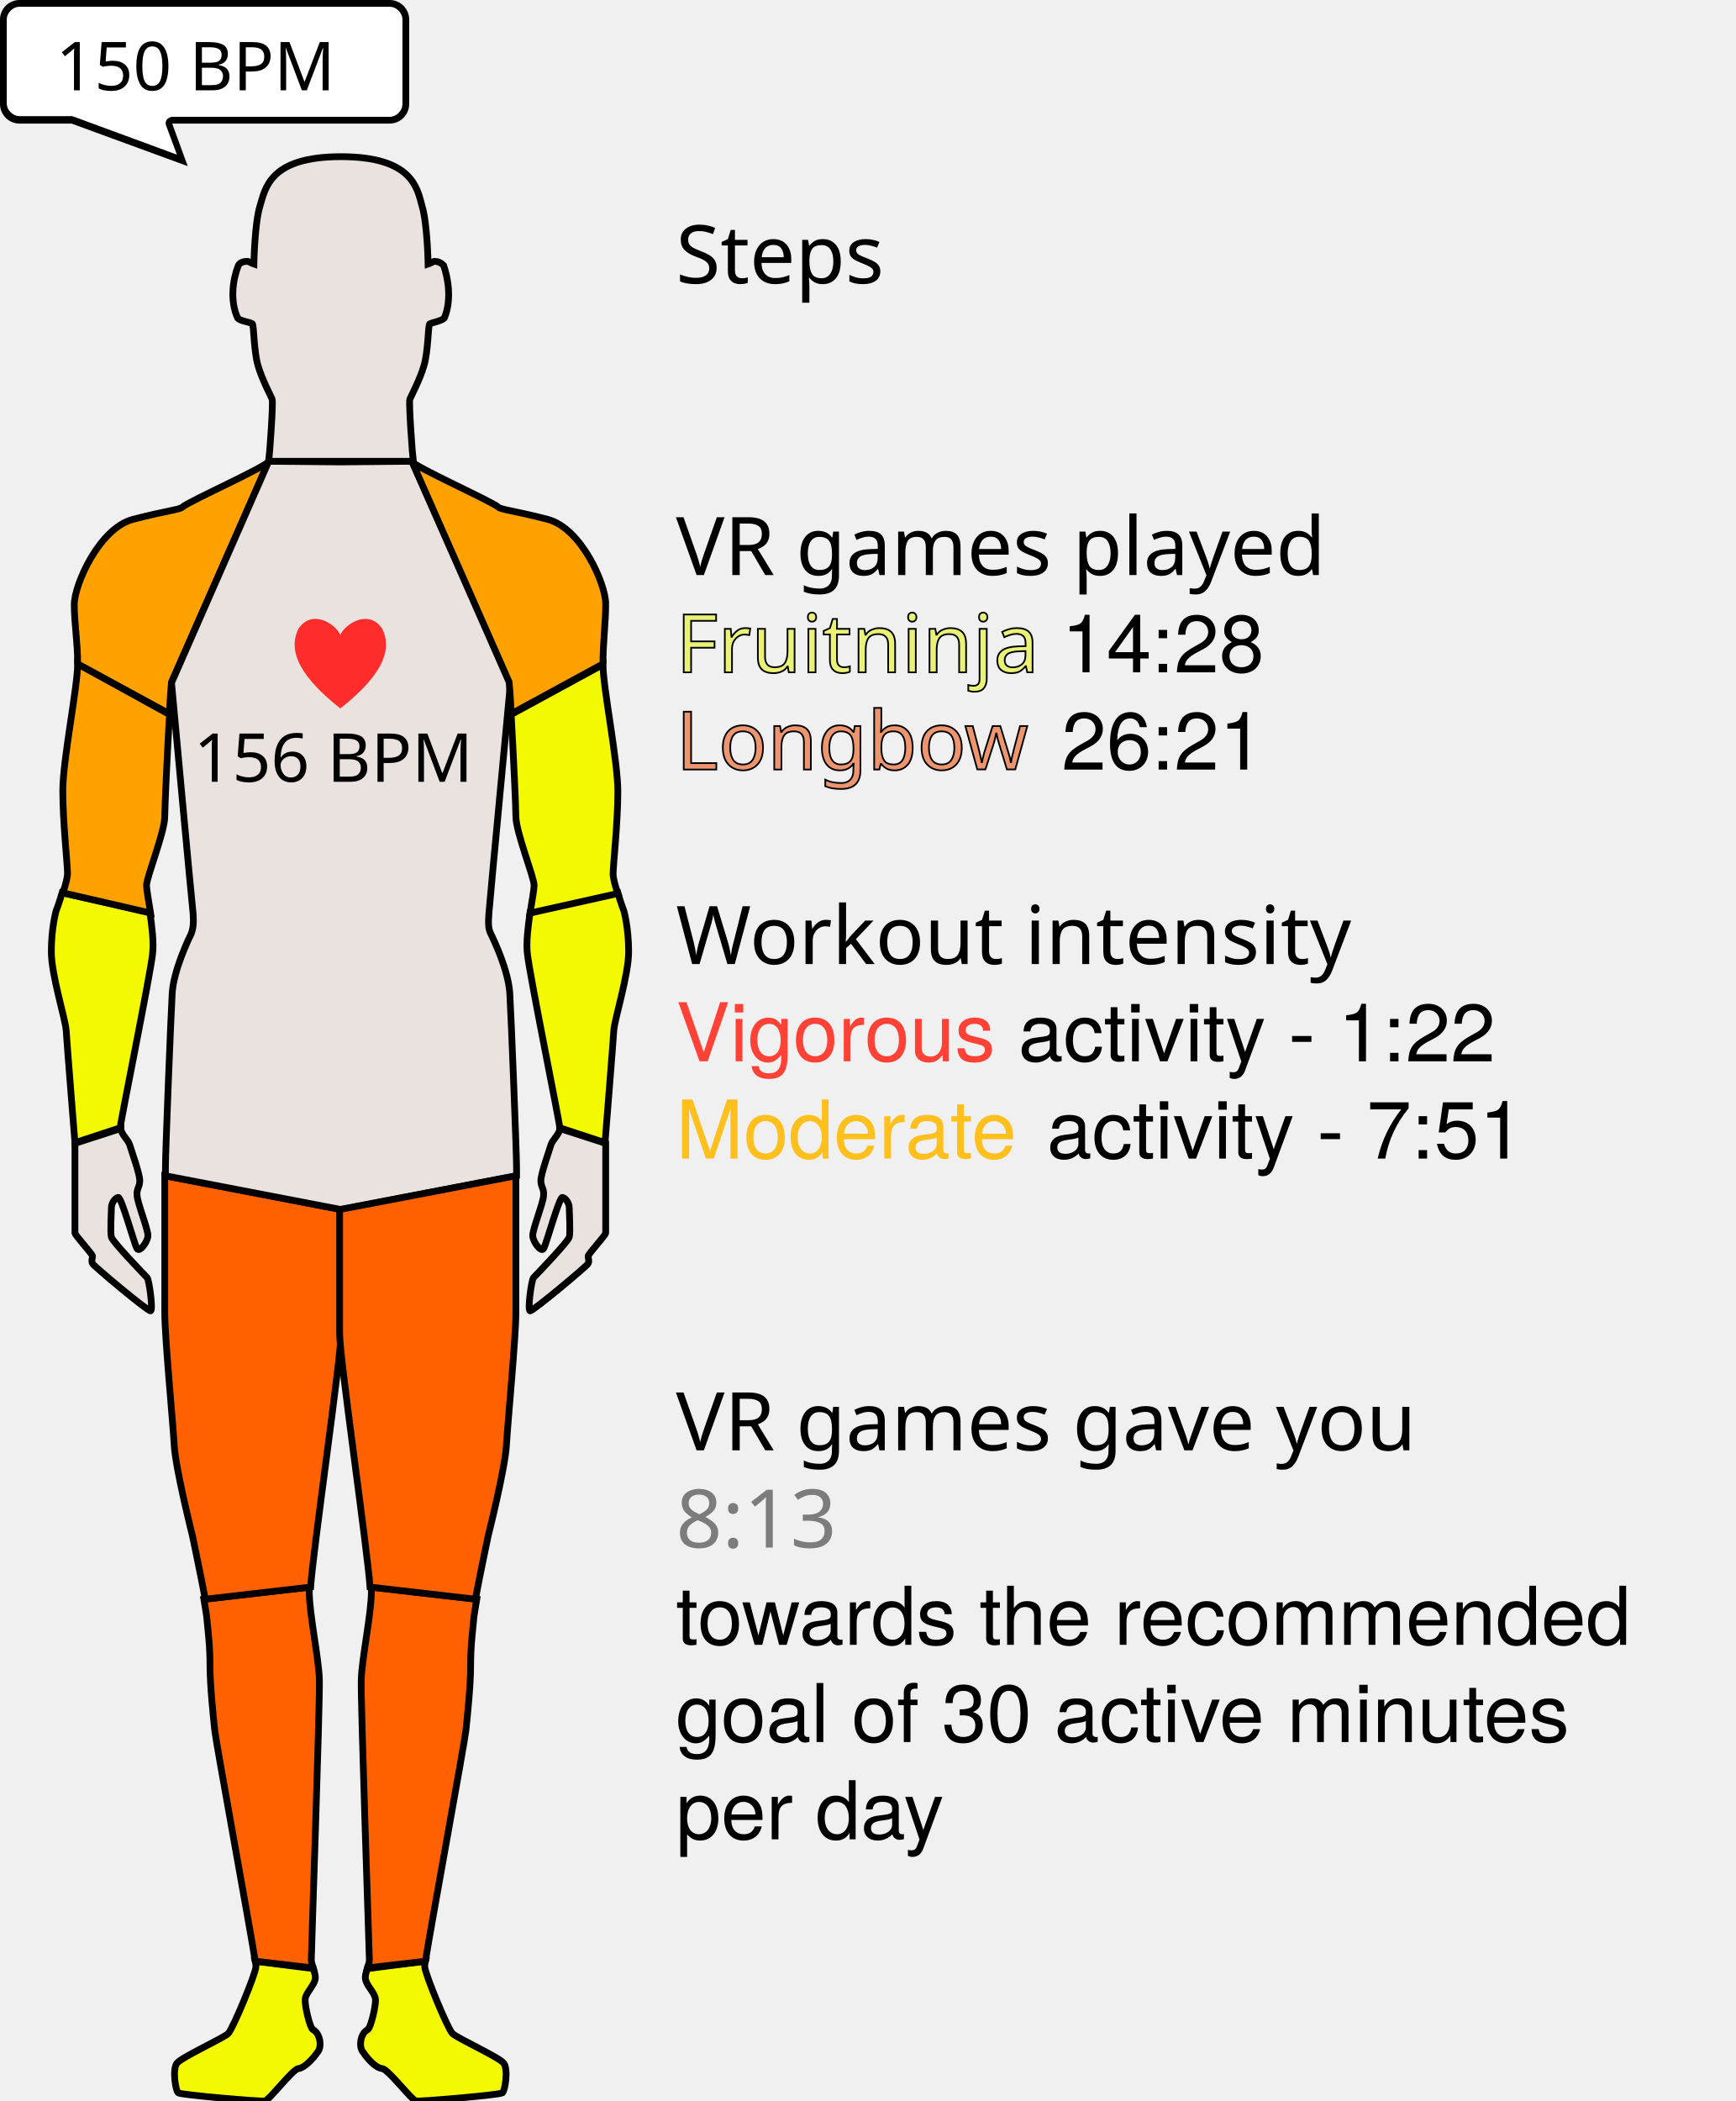
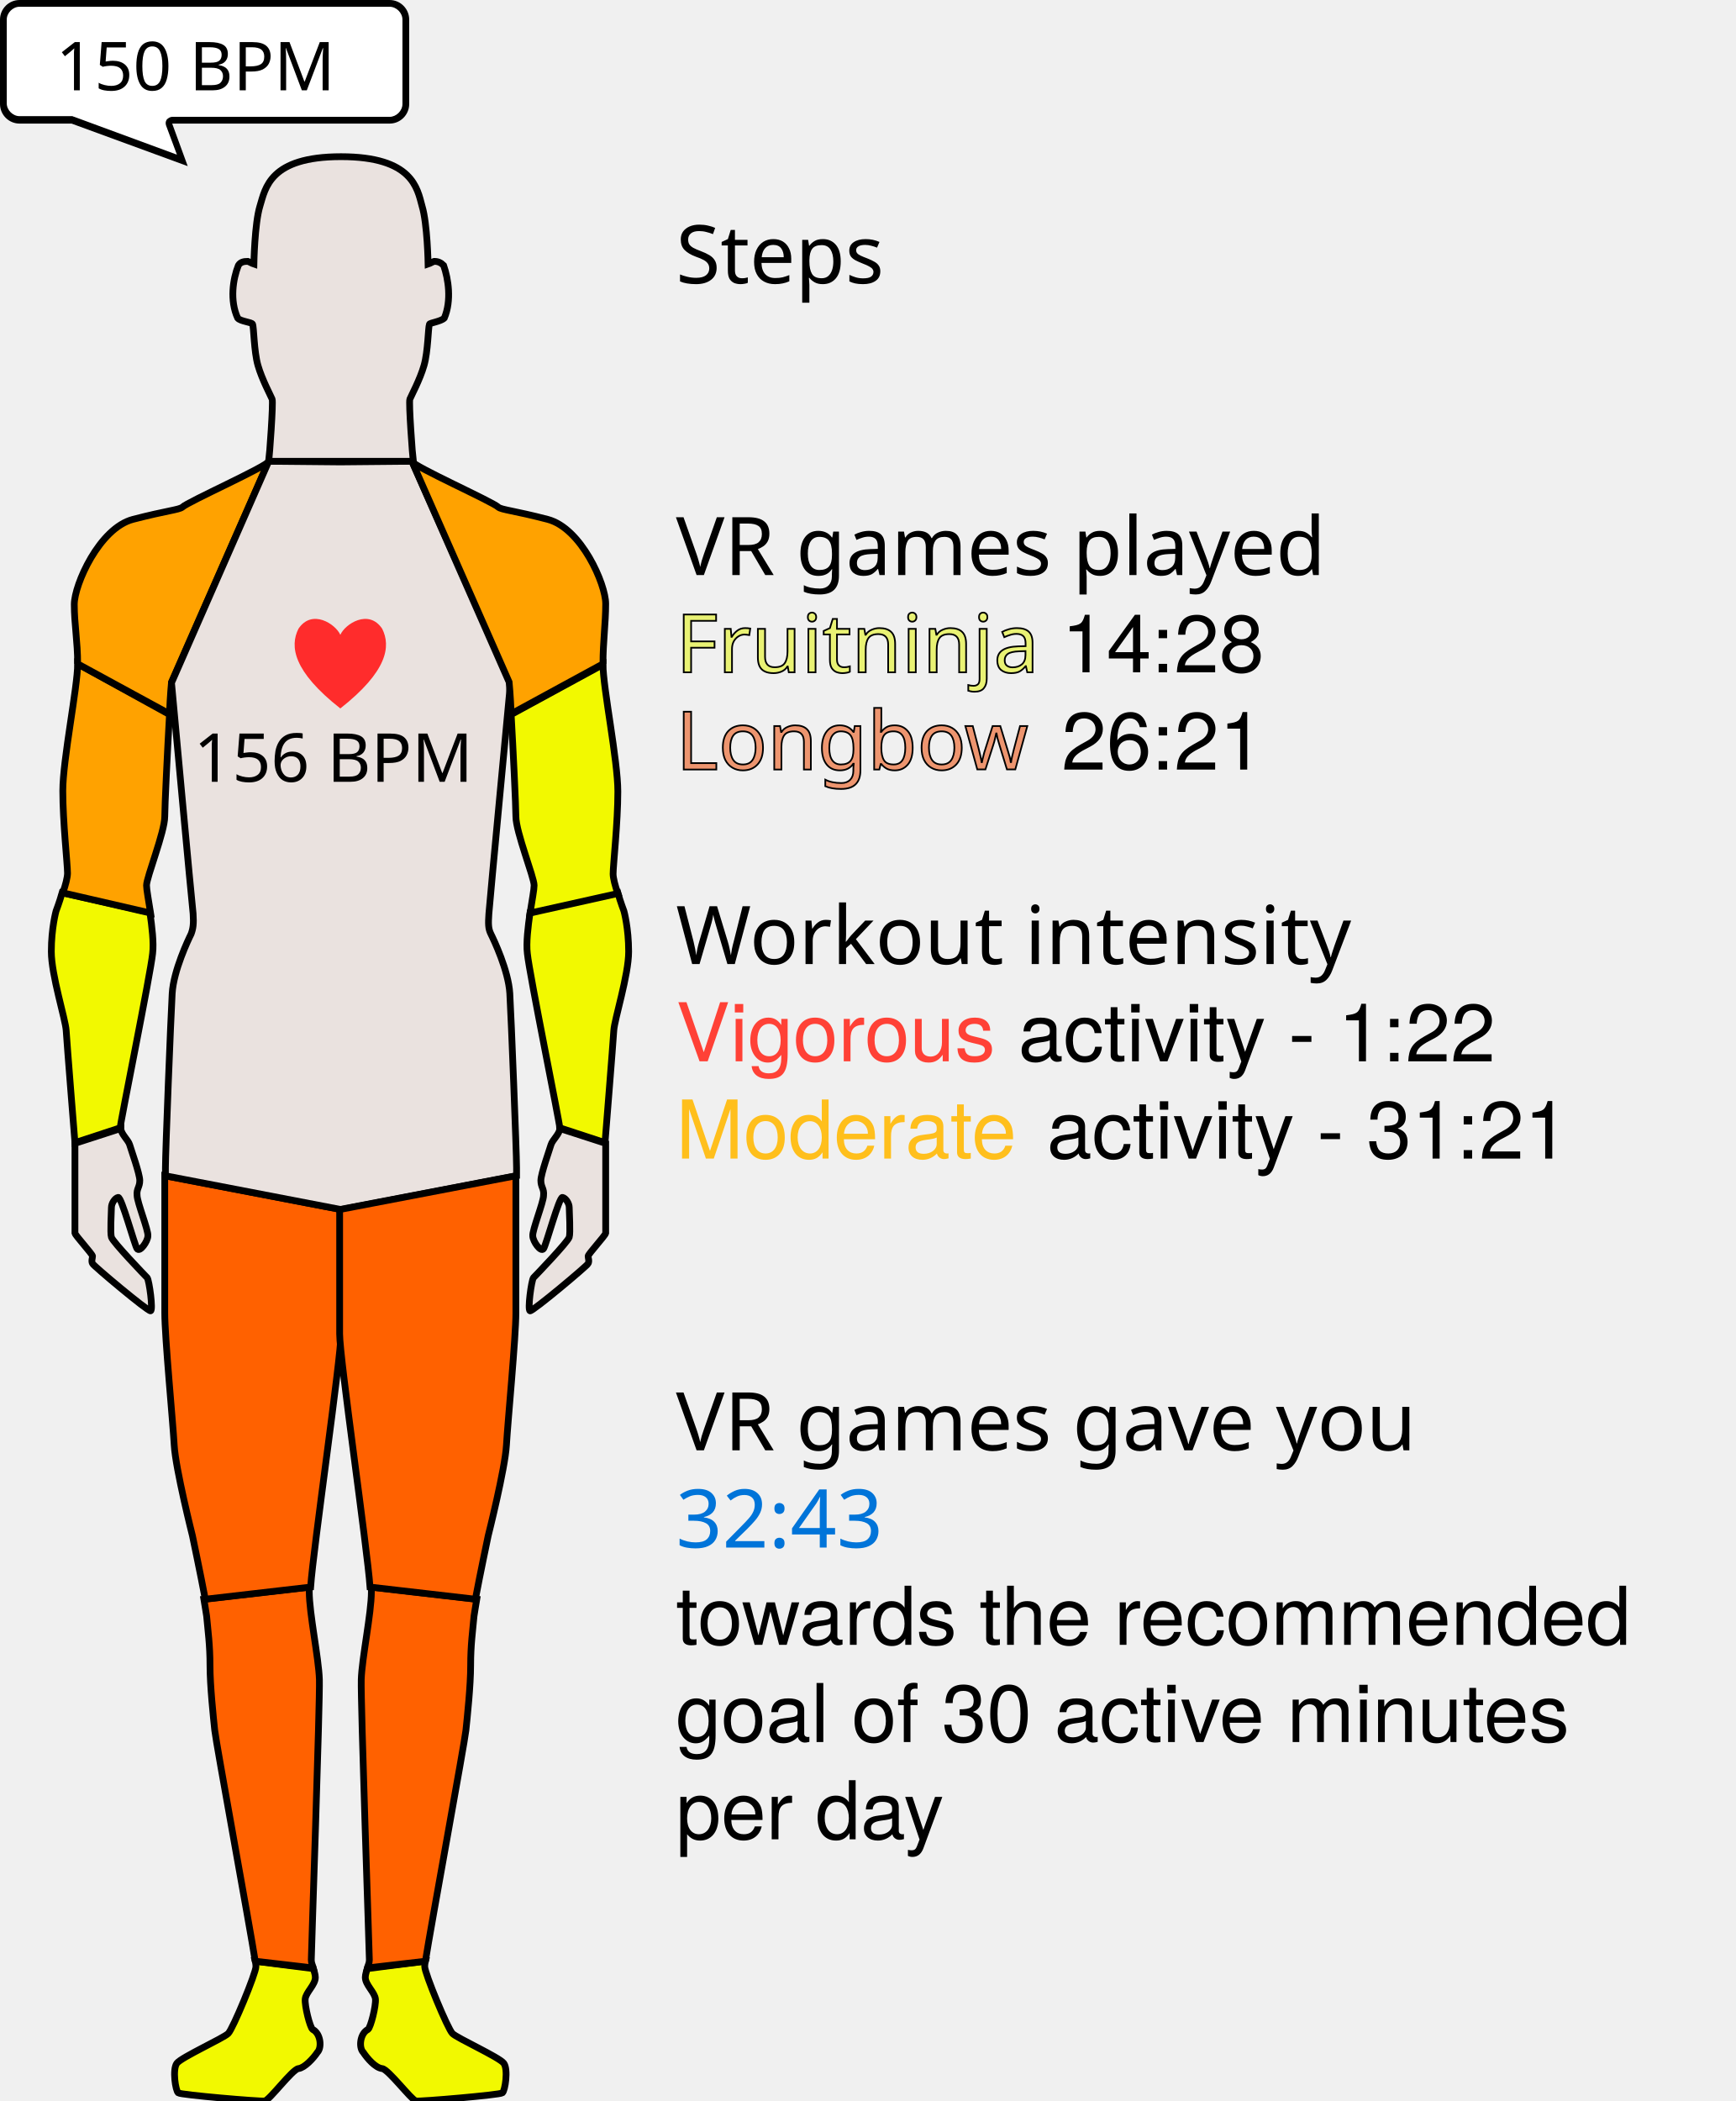
<svg xmlns="http://www.w3.org/2000/svg" version="1.1" id="Layer_1" x="0px" y="0px" viewBox="0 0 257 311.1" style="enable-background:new 0 0 257 311.1;" xml:space="preserve">
  <style type="text/css">
	.st0{fill:#F2F900;stroke:#000000;stroke-miterlimit:10;}
	.st1{fill:#FF6100;stroke:#000000;stroke-miterlimit:10;}
	.st2{fill:#EAE2DF;stroke:#000000;stroke-miterlimit:10;}
	.st3{fill:#FFA200;stroke:#000000;stroke-miterlimit:10;}
	.st4{fill:#FF2C2C;}
	.st5{fill:#FFFFFF;}
	.st6{font-family:'HelveticaNeue-Bold';}
	.st7{font-size:10px;}
	.st8{font-size:12px;}
	.st9{enable-background:new    ;}
	.st10{fill:#E9F274;stroke:#000000;stroke-width:0.25;stroke-miterlimit:10;}
	.st11{fill:#ED956F;stroke:#000000;stroke-width:0.25;stroke-miterlimit:10;}
	.st12{font-family:'HelveticaNeue';}
	.st13{fill:#FF4136;}
	.st14{fill:#FFBF1C;}
- 	.st15{fill:#7C7C7C;}
+ 	.st15{fill:#0074D9;}
</style>
  <g>
    <path class="st0" d="M37.8,290.4c0.1,0.4,0.1,0.7,0.1,0.8c0,1-3.4,9.2-4.1,9.9c-0.7,0.7-6.9,3.5-7.6,4.4s-0.2,4.1,0.2,4.4   s12.1,1.3,12.8,1.2s4.1-4.7,5-4.8s2.2-1.5,2.8-2.4c0.7-0.7,0.5-2.8-0.7-3.4c-0.4-0.3-1.2-3.5-1.1-4.5c0.1-1,1.5-2.1,1.5-3.2   c0-0.5-0.2-0.9-0.3-1.3L37.8,290.4z" />
    <path class="st1" d="M37.8,290.4l8.6,1c-0.1-0.4-0.3-0.7-0.3-1.2c0-1,1.3-38.3,1.2-41.5s-1.5-9.8-1.5-13c0-0.2,0-0.4,0-0.7   l-15.6,1.8l0,0c0.2,1.1,0.3,2,0.4,2.5c0.2,2.2,0.5,4.3,0.5,7.3s0.5,7.7,0.7,9.6C32,258.1,37,285.3,37.8,290.4" />
    <path class="st1" d="M24.4,174.1c0,4.4,0,17.1,0,20.3c0,3.6,1.2,16.1,1.4,19.6c0.2,3.5,2.7,13.4,2.7,13.4s1.2,5.7,1.9,9.4L46,235   c0.4-5.7,4.5-33.9,4.5-37.5c0-3.8,0-18.4,0-18.4L24.4,174.1z" />
    <path class="st0" d="M11.1,169.2c0,0-1.2-14.9-1.3-16.6c-0.1-1.7-2.2-8.2-2.2-11.7s0.7-6,0.7-6s0.5-1.3,0.9-2.7l13,2.9   c0.3,2.1,0.6,4.5,0.4,6.1c-0.3,3-4.8,25.1-4.8,25.8L11.1,169.2z" />
    <path class="st2" d="M17.9,167.1c0,0.8,1.1,1.7,1.3,2.4s1.5,4.3,1.5,5.3s-0.5,1.2-0.4,2.2c0,1,1.7,5.2,1.6,6c0,0.8-1.2,2.5-1.6,1.9   s-2.3-7.7-2.8-7.6c-0.5,0.1-1,0.9-1,1.5s-0.2,3.8,0,4.4c0.2,0.7,5,5.7,5.3,6c0.3,0.4,0.9,4.8,0.5,4.9s-8.5-6.7-8.6-7   c-0.2-0.4,0-0.8,0-1.1s-2.5-3-2.6-3.4c0-0.5,0-13.3,0-13.3L17.9,167.1z" />
    <path class="st3" d="M22.3,135.2c-0.3-1.9-0.6-3.5-0.6-4.1c0-1.2,2.7-7.9,2.7-10.2c0-1.5,0.4-9.8,0.7-15.1l-13.6-7.5   c0,3.4-2.2,14.2-2.2,18.8S10,128,10,129.3c0,0.6-0.3,1.8-0.7,2.9L22.3,135.2z" />
    <path class="st3" d="M11.5,98.3l13.6,7.4c0.1-2.7,0.3-4.7,0.3-4.7l14.4-32.7c-0.1,0.7-12,6-12.8,6.8c-0.5,0.4-2.3,0.5-7.3,1.8   S11,86.6,11,89.5S11.5,95,11.5,98.3" />
    <path class="st2" d="M25.4,101.1c0,0,3,32.6,3.2,34.2c0.1,1.5,0,2.2-0.3,3c-0.4,0.8-2.6,5.4-2.8,8.8c-0.2,3.4-1,23.5-1,25.8   c0,0.3,0,0.7,0,1.2l26,5l26-5c0-0.5,0-1,0-1.2c0-2.3-0.8-22.4-1-25.8c-0.2-3.4-2.4-8-2.8-8.8s-0.4-1.5-0.3-3s3.2-34.2,3.2-34.2   L61,68.3l-10.6,0.1l-10.6-0.1L25.4,101.1z" />
    <path class="st0" d="M63,290.4c-0.1,0.4-0.1,0.7-0.1,0.8c0,1,3.4,9.2,4.1,9.9c0.7,0.7,6.9,3.5,7.6,4.4s0.2,4.1-0.2,4.4   s-12.1,1.3-12.8,1.2c-0.7-0.2-4.1-4.7-5-4.8c-1-0.1-2.2-1.5-2.8-2.4c-0.7-0.7-0.5-2.8,0.7-3.4c0.4-0.3,1.2-3.5,1.1-4.5   c-0.1-1-1.5-2.1-1.5-3.2c0-0.5,0.2-0.9,0.3-1.3L63,290.4z" />
    <path class="st1" d="M63,290.4l-8.6,1c0.1-0.4,0.3-0.7,0.3-1.2c0-1-1.3-38.3-1.2-41.5s1.5-9.8,1.5-13c0-0.2,0-0.4,0-0.7l15.6,1.8   l0,0c-0.2,1.1-0.3,2-0.4,2.5c-0.2,2.2-0.5,4.3-0.5,7.3s-0.5,7.7-0.7,9.6C68.8,258.1,63.8,285.3,63,290.4" />
    <path class="st1" d="M76.4,174.1c0,4.4,0,17.1,0,20.3c0,3.6-1.2,16.1-1.4,19.6c-0.2,3.5-2.7,13.4-2.7,13.4s-1.2,5.7-1.9,9.4   L54.8,235c-0.4-5.7-4.5-33.9-4.5-37.5c0-3.8,0-18.4,0-18.4L76.4,174.1z" />
    <path class="st0" d="M89.6,169.2c0,0,1.2-14.9,1.3-16.6c0.1-1.7,2.2-8.2,2.2-11.7s-0.7-6-0.7-6s-0.5-1.3-0.9-2.7l-13,2.9   c-0.3,2.1-0.6,4.5-0.4,6.1c0.3,3,4.8,25.1,4.8,25.8L89.6,169.2z" />
    <path class="st2" d="M82.9,167.1c0,0.8-1.1,1.7-1.3,2.4s-1.5,4.3-1.5,5.3s0.5,1.2,0.4,2.2c0,1-1.7,5.2-1.6,6c0,0.8,1.2,2.5,1.6,1.9   s2.3-7.7,2.8-7.6c0.5,0.1,1,0.9,1,1.5s0.2,3.8,0,4.4c-0.2,0.7-5,5.7-5.3,6c-0.3,0.4-0.9,4.8-0.5,4.9s8.5-6.7,8.6-7   c0.2-0.4,0-0.8,0-1.1s2.5-3,2.6-3.4c0-0.5,0-13.3,0-13.3L82.9,167.1z" />
    <path class="st0" d="M78.5,135.2c0.3-1.9,0.6-3.5,0.6-4.1c0-1.2-2.7-7.9-2.7-10.2c0-1.5-0.4-9.8-0.7-15.1l13.6-7.4   c0,3.4,2.2,14.2,2.2,18.8s-0.7,10.9-0.7,12.2c0,0.6,0.3,1.8,0.7,2.9L78.5,135.2z" />
    <path class="st3" d="M89.3,98.3l-13.6,7.4c-0.1-2.7-0.3-4.7-0.3-4.7L61,68.3c0.1,0.7,12,6,12.8,6.8c0.5,0.4,2.3,0.5,7.3,1.8   s8.6,9.6,8.6,12.5S89.3,95,89.3,98.3" />
    <path class="st2" d="M39.8,68.3c0.1-0.7,0.7-8.7,0.5-9.2s-1.5-2.9-2.1-5s-0.6-5.7-0.8-6.1c-0.1-0.3-1.8-0.4-2.2-0.9   c-1.2-2.6-0.7-5.8,0.1-7.8c0.3-0.5,0.8-0.6,1.4-0.6c0.3,0.1,0.6,0.3,0.9,0.4c0,0,0.1-6,0.9-8.6c0.8-2.6,1.4-7.3,12-7.3   s11.3,4.7,12,7.3c0.8,2.6,0.9,8.6,0.9,8.6c0.3-0.1,0.6-0.3,0.9-0.4c0.6,0,1,0.2,1.4,0.6c0.7,2,1.2,5.2,0.1,7.8   c-0.5,0.5-2.1,0.7-2.2,0.9c-0.2,0.5-0.2,4-0.8,6.1s-1.9,4.5-2.1,5c-0.2,0.5,0.4,8.5,0.5,9.2H39.8z" />
    <path class="st4" d="M50.4,94c-0.7-1.6-4.2-3.9-6.2-0.9c-1.3,2.6-0.8,6.3,6.2,11.8c7-5.5,7.5-9.2,6.2-11.8   C54.6,90.1,51.1,92.4,50.4,94z" />
    <g>
      <path class="st5" d="M10.8,17.8c-0.1,0-0.1,0-0.2,0H2.9c-1.3,0-2.4-1.1-2.4-2.4V2.9c0-1.3,1.1-2.4,2.4-2.4h54.8    c1.3,0,2.4,1.1,2.4,2.4v12.5c0,1.3-1.1,2.4-2.4,2.4H25.5c-0.2,0-0.3,0.1-0.4,0.2S25,18.3,25,18.5l1.9,5.3L10.8,17.8z" />
      <path d="M57.7,1c1,0,1.9,0.9,1.9,1.9v12.5c0,1-0.9,1.9-1.9,1.9H25.5c-0.3,0-0.6,0.2-0.8,0.4c-0.2,0.3-0.2,0.6-0.1,0.9l1.6,4.3    L11,17.3c-0.1,0-0.2-0.1-0.3-0.1H2.9c-1,0-1.9-0.9-1.9-1.9V2.9C1,1.9,1.9,1,2.9,1H57.7 M57.7,0H2.9C1.3,0,0,1.3,0,2.9v12.5    c0,1.6,1.3,2.9,2.9,2.9h7.7l17.2,6.3l-2.3-6.3h32.2c1.6,0,2.9-1.3,2.9-2.9V2.9C60.6,1.3,59.3,0,57.7,0L57.7,0z" />
    </g>
  </g>
  <text transform="matrix(1 0 0 1 28.6823 115.7606)" class="st6 st7">156 BPM</text>
  <text transform="matrix(1 0 0 1 8.2686 13.3736)" class="st6 st7">150 BPM</text>
  <text transform="matrix(1 0 0 1 100.1 41.95)" class="st6 st8">Steps</text>
  <text transform="matrix(1 0 0 1 100.1 85.15)" class="st6 st8">VR games played</text>
  <text transform="matrix(1 0 0 1 100.1 99.55)" class="st9">
    <tspan x="0" y="0" class="st10 st6 st8">Fruitninja </tspan>
    <tspan x="0" y="14.4" class="st11 st6 st8">Longbow</tspan>
  </text>
  <text transform="matrix(1 0 0 1 157.2 99.55)" class="st9">
    <tspan x="0" y="0" class="st12 st8">14:28</tspan>
    <tspan x="0" y="14.4" class="st12 st8">26:21</tspan>
  </text>
  <text transform="matrix(1 0 0 1 100.1 142.75)" class="st6 st8">Workout intensity</text>
  <text transform="matrix(1 0 0 1 100.1 157.15)" class="st13 st12 st8">Vigorous </text>
  <text transform="matrix(1 0 0 1 150.8 157.15)" class="st12 st8">activity - 1:22</text>
  <text transform="matrix(1 0 0 1 100.1 171.55)" class="st14 st12 st8">Moderate</text>
-   <text transform="matrix(1 0 0 1 151.7 171.55)" class="st12 st8"> activity - 7:51</text>
+   <text transform="matrix(1 0 0 1 151.7 171.55)" class="st12 st8"> activity - 31:21</text>
  <text transform="matrix(1 0 0 1 100.1 214.75)" class="st6 st8">VR games gave you</text>
-   <text transform="matrix(1 0 0 1 100.1 229.15)" class="st15 st6 st8">8:13</text>
+   <text transform="matrix(1 0 0 1 100.1 229.15)" class="st15 st6 st8">32:43</text>
  <text transform="matrix(1 0 0 1 100.1 243.55)" class="st12 st8">towards the recommended</text>
  <text transform="matrix(1 0 0 1 100.1 257.95)" class="st12 st8">goal of 30 active minutes</text>
  <text transform="matrix(1 0 0 1 100.1 272.35)" class="st12 st8">per day</text>
</svg>
